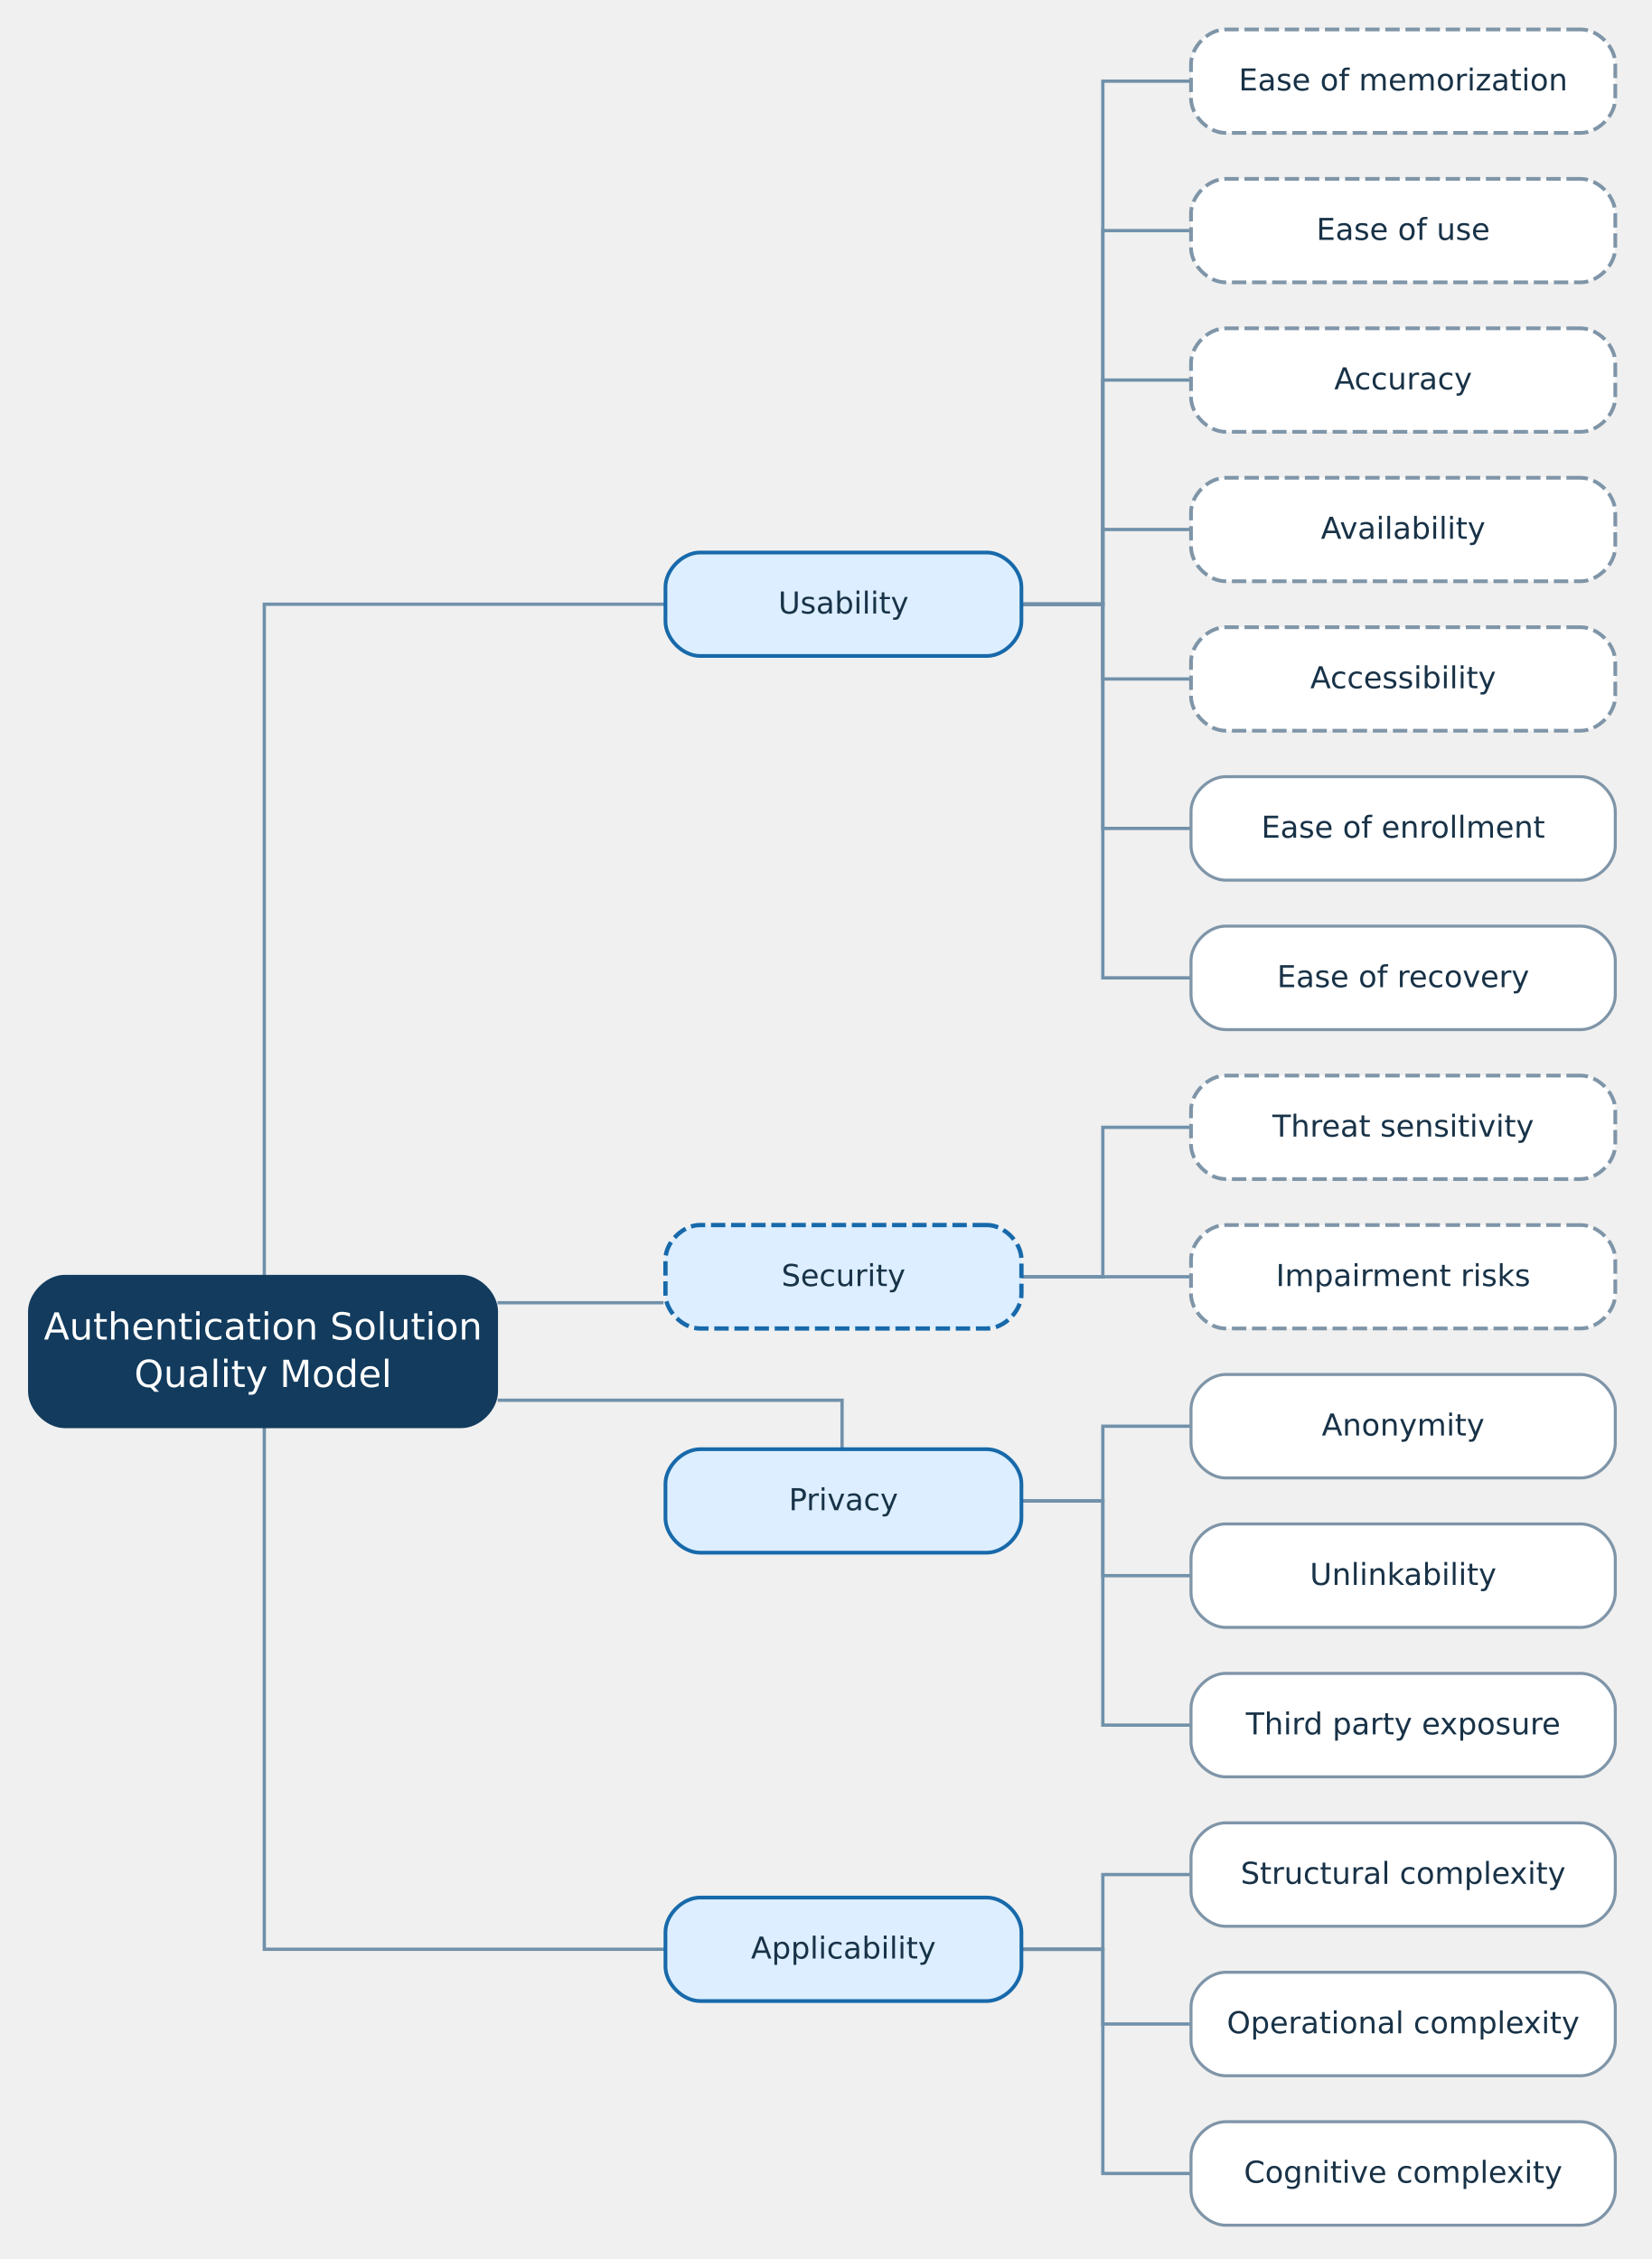
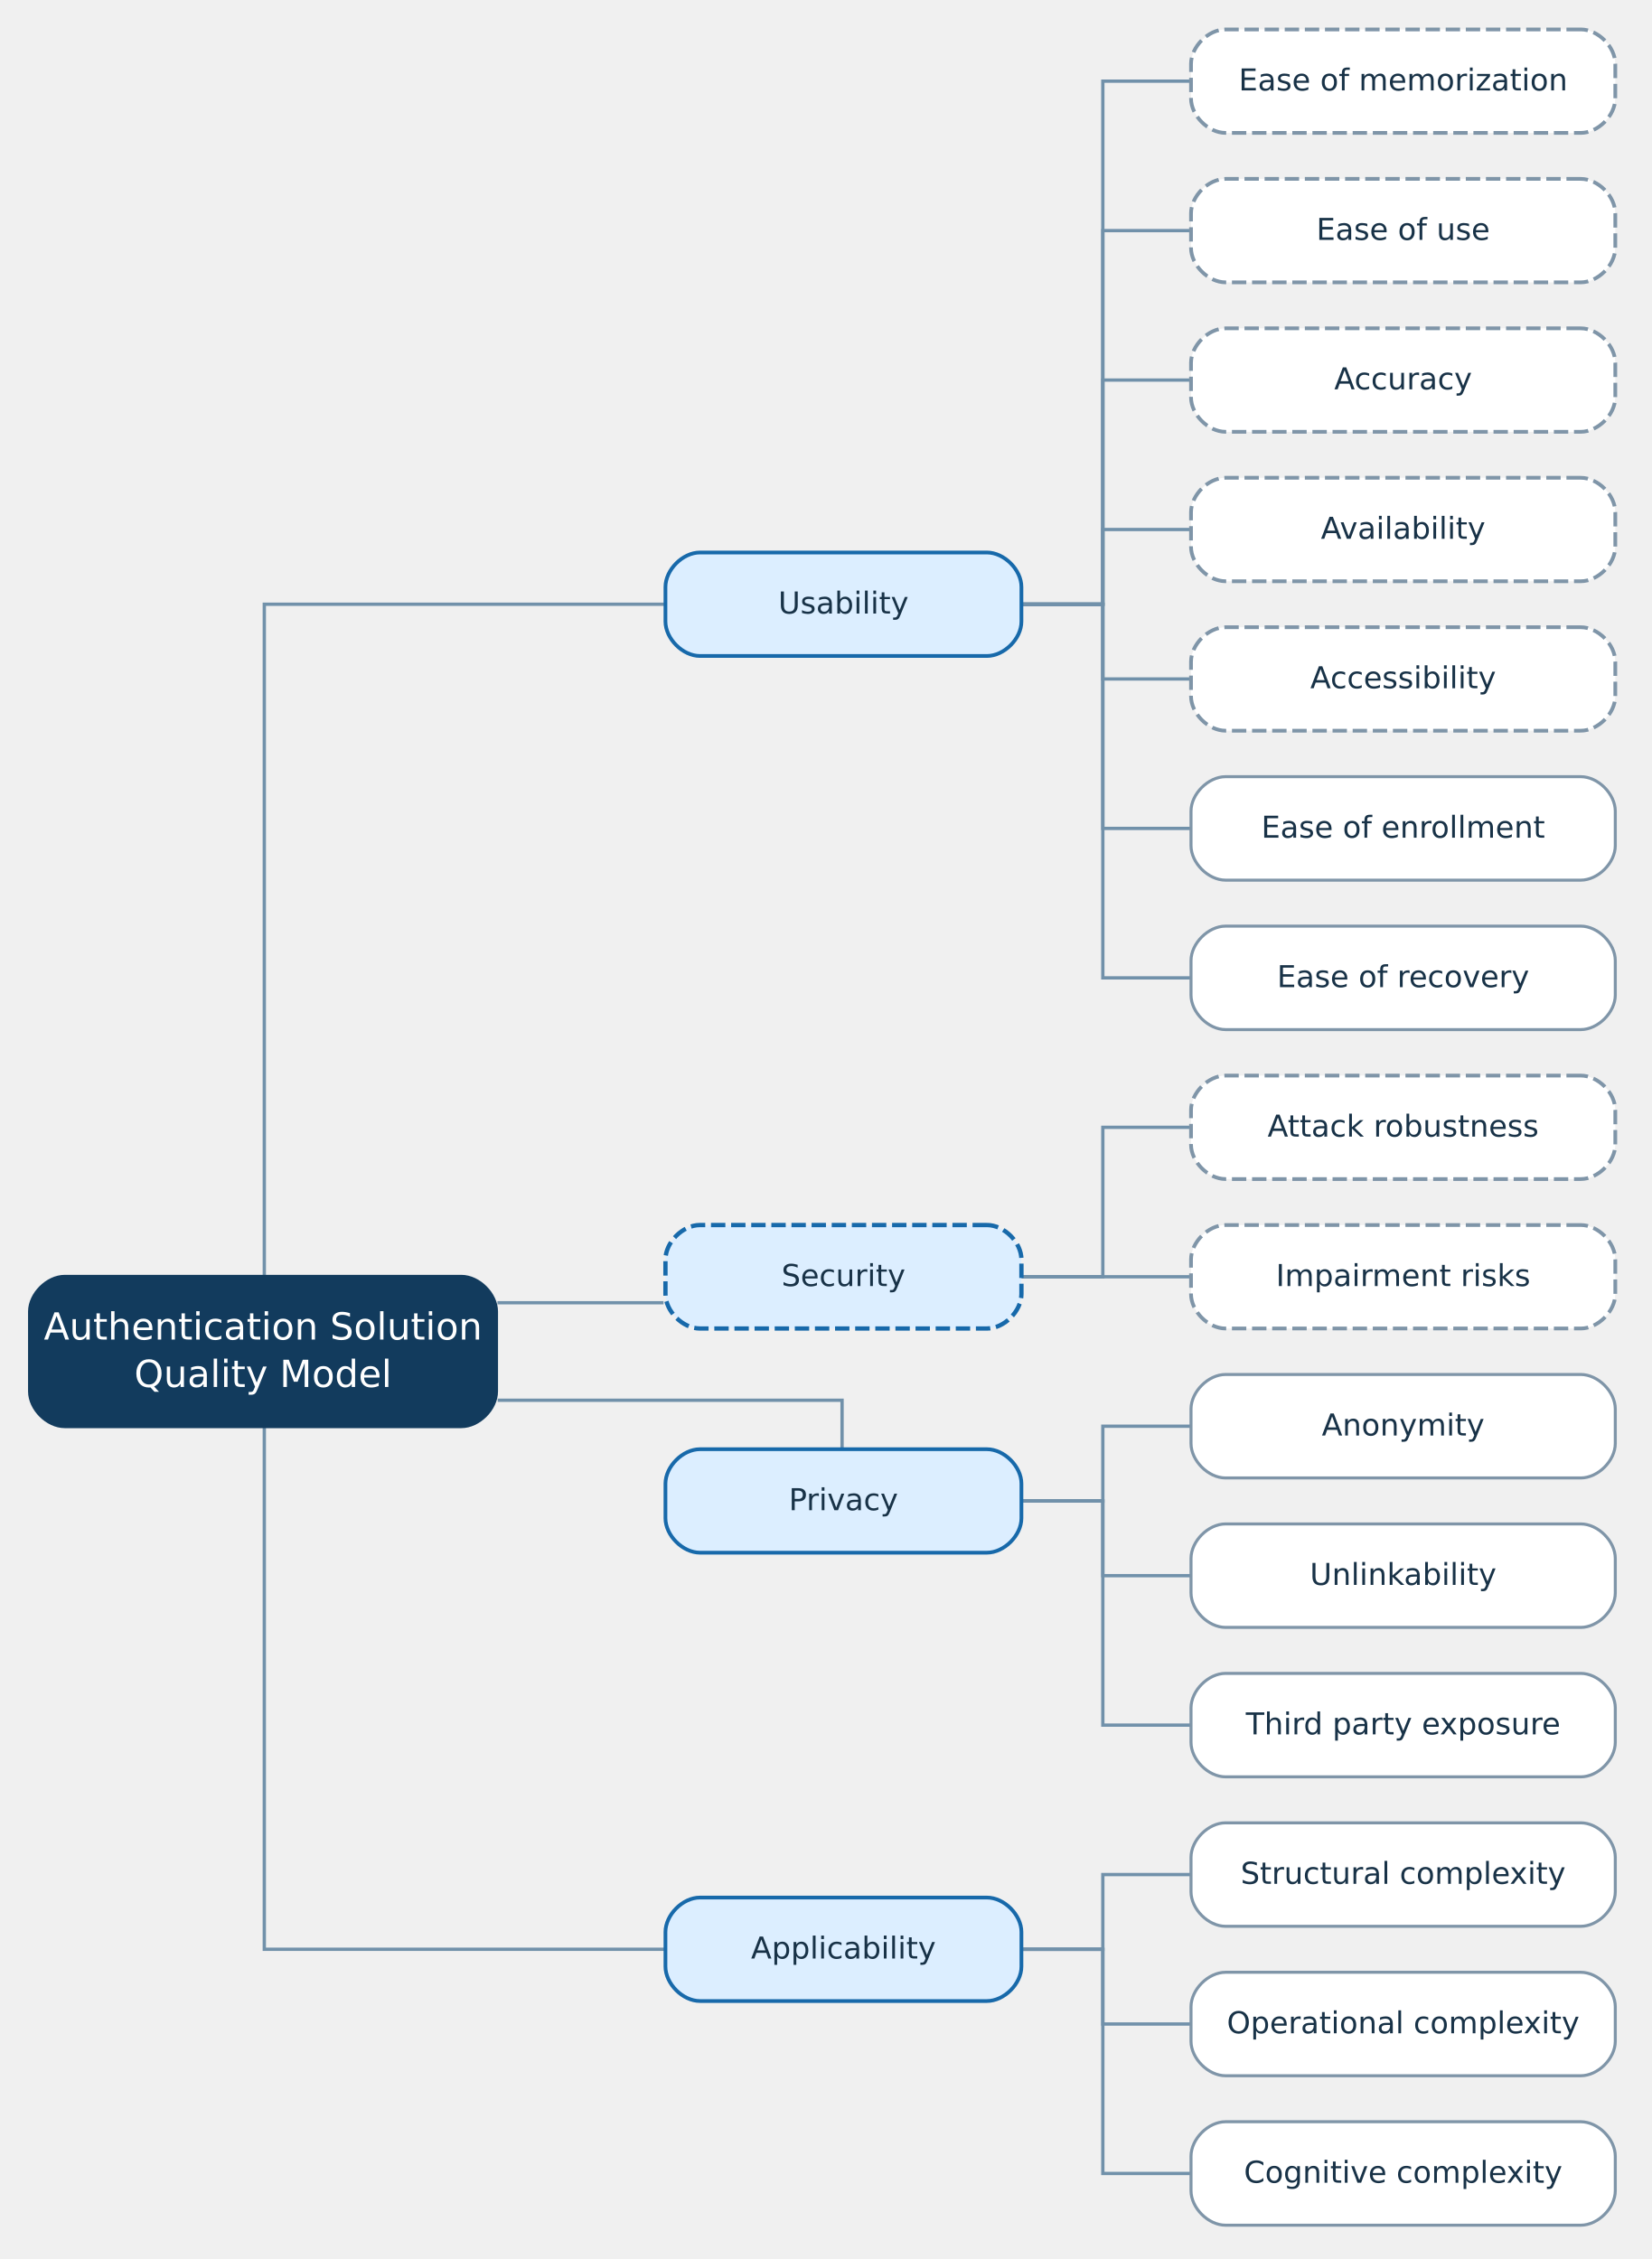
<svg xmlns="http://www.w3.org/2000/svg" width="576pt" height="788pt" viewBox="2.00 2.00 574.00 786.00">
  <g id="graph0" class="graph" transform="scale(1 1) rotate(0) translate(12.24 776.24)">
    <g id="edge1" class="edge">
      <path fill="none" stroke="#7191aa" stroke-width="1.15" d="M81.44,-330.36C81.44,-396.46 81.44,-564 81.44,-564 81.44,-564 161.38,-564 220.55,-564" />
    </g>
    <g id="edge2" class="edge">
      <path fill="none" stroke="#7191aa" stroke-width="1.15" d="M162.55,-320.96C181.81,-320.96 202.05,-320.96 220.33,-320.96" />
    </g>
    <g id="edge3" class="edge">
      <path fill="none" stroke="#7191aa" stroke-width="1.15" d="M162.64,-287.04C218.48,-287.04 282.44,-287.04 282.44,-287.04 282.44,-287.04 282.44,-278.82 282.44,-270.34" />
    </g>
    <g id="edge4" class="edge">
      <path fill="none" stroke="#7191aa" stroke-width="1.15" d="M81.44,-277.66C81.44,-221.69 81.44,-96 81.44,-96 81.44,-96 161.38,-96 220.55,-96" />
    </g>
    <g id="edge5" class="edge">
      <path fill="none" stroke="#7191aa" stroke-width="1.15" d="M344.84,-564 L373.16,-564 L373.16,-746 L403.84,-746" />
    </g>
    <g id="edge6" class="edge">
      <path fill="none" stroke="#7191aa" stroke-width="1.15" d="M344.84,-564 L373.16,-564 L373.16,-694 L403.84,-694" />
    </g>
    <g id="edge7" class="edge">
      <path fill="none" stroke="#7191aa" stroke-width="1.15" d="M344.84,-564 L373.16,-564 L373.16,-642 L403.84,-642" />
    </g>
    <g id="edge8" class="edge">
      <path fill="none" stroke="#7191aa" stroke-width="1.15" d="M344.84,-564 L373.16,-564 L373.16,-590 L403.84,-590" />
    </g>
    <g id="edge9" class="edge">
      <path fill="none" stroke="#7191aa" stroke-width="1.15" d="M344.84,-564 L373.16,-564 L373.16,-538 L403.84,-538" />
    </g>
    <g id="edge10" class="edge">
      <path fill="none" stroke="#7191aa" stroke-width="1.15" d="M344.84,-564 L373.16,-564 L373.16,-486 L403.84,-486" />
    </g>
    <g id="edge11" class="edge">
      <path fill="none" stroke="#7191aa" stroke-width="1.15" d="M344.84,-564 L373.16,-564 L373.16,-434 L403.84,-434" />
    </g>
    <g id="edge12" class="edge">
      <path fill="none" stroke="#7191aa" stroke-width="1.15" d="M344.84,-330 L373.16,-330 L373.16,-382 L403.84,-382" />
    </g>
    <g id="edge13" class="edge">
      <path fill="none" stroke="#7191aa" stroke-width="1.15" d="M344.84,-330 L373.16,-330 L373.16,-330 L403.84,-330" />
    </g>
    <g id="edge14" class="edge">
      <path fill="none" stroke="#7191aa" stroke-width="1.15" d="M344.84,-252 L373.16,-252 L373.16,-278 L403.84,-278" />
    </g>
    <g id="edge15" class="edge">
      <path fill="none" stroke="#7191aa" stroke-width="1.15" d="M344.84,-252 L373.16,-252 L373.16,-226 L403.84,-226" />
    </g>
    <g id="edge16" class="edge">
      <path fill="none" stroke="#7191aa" stroke-width="1.15" d="M344.84,-252 L373.16,-252 L373.16,-174 L403.84,-174" />
    </g>
    <g id="edge17" class="edge">
      <path fill="none" stroke="#7191aa" stroke-width="1.15" d="M344.84,-96 L373.16,-96 L373.16,-122 L403.84,-122" />
    </g>
    <g id="edge18" class="edge">
      <path fill="none" stroke="#7191aa" stroke-width="1.15" d="M344.84,-96 L373.16,-96 L373.16,-70 L403.84,-70" />
    </g>
    <g id="edge19" class="edge">
      <path fill="none" stroke="#7191aa" stroke-width="1.15" d="M344.84,-96 L373.16,-96 L373.16,-18 L403.84,-18" />
    </g>
    <g id="node1" class="node">
      <path fill="#123b5d" stroke="#123b5d" stroke-width="1.5" d="M150,-329.92C150,-329.92 12,-329.92 12,-329.92 6,-329.92 0,-323.92 0,-317.92 0,-317.92 0,-290.08 0,-290.08 0,-284.08 6,-278.08 12,-278.08 12,-278.08 150,-278.08 150,-278.08 156,-278.08 162,-284.08 162,-290.08 162,-290.08 162,-317.92 162,-317.92 162,-323.92 156,-329.92 150,-329.92" />
      <text xml:space="preserve" text-anchor="middle" x="81" y="-308.15" font-family="DejaVu Sans" font-size="13.00" fill="white">Authentication Solution</text>
      <text xml:space="preserve" text-anchor="middle" x="81" y="-291.65" font-family="DejaVu Sans" font-size="13.00" fill="white">Quality Model</text>
    </g>
    <g id="node2" class="node">
      <path fill="#dceeff" stroke="#1769aa" stroke-width="1.3" d="M332.84,-582C332.84,-582 233,-582 233,-582 227,-582 221,-576 221,-570 221,-570 221,-558 221,-558 221,-552 227,-546 233,-546 233,-546 332.84,-546 332.84,-546 338.84,-546 344.84,-552 344.84,-558 344.84,-558 344.84,-570 344.84,-570 344.84,-576 338.84,-582 332.84,-582" />
      <text xml:space="preserve" text-anchor="middle" x="282.92" y="-560.77" font-family="DejaVu Sans" font-size="10.50" fill="#183247">Usability</text>
    </g>
    <g id="node3" class="node">
      <path fill="#dceeff" stroke="#1769aa" stroke-width="1.5" stroke-dasharray="5,2" d="M332.84,-348C332.84,-348 233,-348 233,-348 227,-348 221,-342 221,-336 221,-336 221,-324 221,-324 221,-318 227,-312 233,-312 233,-312 332.84,-312 332.84,-312 338.84,-312 344.84,-318 344.84,-324 344.84,-324 344.84,-336 344.84,-336 344.84,-342 338.84,-348 332.84,-348" />
      <text xml:space="preserve" text-anchor="middle" x="282.92" y="-326.77" font-family="DejaVu Sans" font-size="10.50" fill="#183247">Security</text>
    </g>
    <g id="node4" class="node">
      <path fill="#dceeff" stroke="#1769aa" stroke-width="1.3" d="M332.84,-270C332.84,-270 233,-270 233,-270 227,-270 221,-264 221,-258 221,-258 221,-246 221,-246 221,-240 227,-234 233,-234 233,-234 332.84,-234 332.84,-234 338.84,-234 344.84,-240 344.84,-246 344.84,-246 344.84,-258 344.84,-258 344.84,-264 338.84,-270 332.84,-270" />
      <text xml:space="preserve" text-anchor="middle" x="282.92" y="-248.78" font-family="DejaVu Sans" font-size="10.50" fill="#183247">Privacy</text>
    </g>
    <g id="node5" class="node">
      <path fill="#dceeff" stroke="#1769aa" stroke-width="1.3" d="M332.84,-114C332.84,-114 233,-114 233,-114 227,-114 221,-108 221,-102 221,-102 221,-90 221,-90 221,-84 227,-78 233,-78 233,-78 332.84,-78 332.84,-78 338.84,-78 344.84,-84 344.84,-90 344.84,-90 344.84,-102 344.84,-102 344.84,-108 338.84,-114 332.84,-114" />
      <text xml:space="preserve" text-anchor="middle" x="282.92" y="-92.78" font-family="DejaVu Sans" font-size="10.50" fill="#183247">Applicability</text>
    </g>
    <g id="node6" class="node">
      <path fill="white" stroke="#7f95a8" stroke-width="1.3" stroke-dasharray="5,2" d="M539.44,-764C539.44,-764 415.84,-764 415.84,-764 409.84,-764 403.84,-758 403.84,-752 403.84,-752 403.84,-740 403.84,-740 403.84,-734 409.84,-728 415.84,-728 415.84,-728 539.44,-728 539.44,-728 545.44,-728 551.44,-734 551.44,-740 551.44,-740 551.44,-752 551.44,-752 551.44,-758 545.44,-764 539.44,-764" />
      <text xml:space="preserve" text-anchor="middle" x="477.64" y="-742.77" font-family="DejaVu Sans" font-size="10.50" fill="#183247">Ease of memorization</text>
    </g>
    <g id="node7" class="node">
      <path fill="white" stroke="#7f95a8" stroke-width="1.3" stroke-dasharray="5,2" d="M539.44,-712C539.44,-712 415.84,-712 415.84,-712 409.84,-712 403.84,-706 403.84,-700 403.84,-700 403.84,-688 403.84,-688 403.84,-682 409.84,-676 415.84,-676 415.84,-676 539.44,-676 539.44,-676 545.44,-676 551.44,-682 551.44,-688 551.44,-688 551.44,-700 551.44,-700 551.44,-706 545.44,-712 539.44,-712" />
      <text xml:space="preserve" text-anchor="middle" x="477.64" y="-690.77" font-family="DejaVu Sans" font-size="10.50" fill="#183247">Ease of use</text>
    </g>
    <g id="node8" class="node">
      <path fill="white" stroke="#7f95a8" stroke-width="1.3" stroke-dasharray="5,2" d="M539.44,-660C539.44,-660 415.84,-660 415.84,-660 409.84,-660 403.84,-654 403.84,-648 403.84,-648 403.84,-636 403.84,-636 403.84,-630 409.84,-624 415.84,-624 415.84,-624 539.44,-624 539.44,-624 545.44,-624 551.44,-630 551.44,-636 551.44,-636 551.44,-648 551.44,-648 551.44,-654 545.44,-660 539.44,-660" />
      <text xml:space="preserve" text-anchor="middle" x="477.64" y="-638.77" font-family="DejaVu Sans" font-size="10.50" fill="#183247">Accuracy</text>
    </g>
    <g id="node9" class="node">
      <path fill="white" stroke="#7f95a8" stroke-width="1.3" stroke-dasharray="5,2" d="M539.44,-608C539.44,-608 415.84,-608 415.84,-608 409.84,-608 403.84,-602 403.84,-596 403.84,-596 403.84,-584 403.84,-584 403.84,-578 409.84,-572 415.84,-572 415.84,-572 539.44,-572 539.44,-572 545.44,-572 551.44,-578 551.44,-584 551.44,-584 551.44,-596 551.44,-596 551.44,-602 545.44,-608 539.44,-608" />
      <text xml:space="preserve" text-anchor="middle" x="477.64" y="-586.77" font-family="DejaVu Sans" font-size="10.50" fill="#183247">Availability</text>
    </g>
    <g id="node10" class="node">
      <path fill="white" stroke="#7f95a8" stroke-width="1.3" stroke-dasharray="5,2" d="M539.44,-556C539.44,-556 415.84,-556 415.84,-556 409.84,-556 403.84,-550 403.84,-544 403.84,-544 403.84,-532 403.84,-532 403.84,-526 409.84,-520 415.84,-520 415.84,-520 539.44,-520 539.44,-520 545.44,-520 551.44,-526 551.44,-532 551.44,-532 551.44,-544 551.44,-544 551.44,-550 545.44,-556 539.44,-556" />
      <text xml:space="preserve" text-anchor="middle" x="477.64" y="-534.77" font-family="DejaVu Sans" font-size="10.50" fill="#183247">Accessibility</text>
    </g>
    <g id="node11" class="node">
      <path fill="white" stroke="#7f95a8" stroke-width="1.05" d="M539.44,-504C539.44,-504 415.84,-504 415.84,-504 409.84,-504 403.84,-498 403.84,-492 403.84,-492 403.84,-480 403.84,-480 403.84,-474 409.84,-468 415.84,-468 415.84,-468 539.44,-468 539.44,-468 545.44,-468 551.44,-474 551.44,-480 551.44,-480 551.44,-492 551.44,-492 551.44,-498 545.44,-504 539.44,-504" />
      <text xml:space="preserve" text-anchor="middle" x="477.64" y="-482.77" font-family="DejaVu Sans" font-size="10.50" fill="#183247">Ease of enrollment</text>
    </g>
    <g id="node12" class="node">
      <path fill="white" stroke="#7f95a8" stroke-width="1.05" d="M539.44,-452C539.44,-452 415.84,-452 415.84,-452 409.84,-452 403.84,-446 403.84,-440 403.84,-440 403.84,-428 403.84,-428 403.84,-422 409.84,-416 415.84,-416 415.84,-416 539.44,-416 539.44,-416 545.44,-416 551.44,-422 551.44,-428 551.44,-428 551.44,-440 551.44,-440 551.44,-446 545.44,-452 539.44,-452" />
      <text xml:space="preserve" text-anchor="middle" x="477.64" y="-430.77" font-family="DejaVu Sans" font-size="10.50" fill="#183247">Ease of recovery</text>
    </g>
    <g id="node13" class="node">
      <path fill="white" stroke="#7f95a8" stroke-width="1.3" stroke-dasharray="5,2" d="M539.44,-400C539.44,-400 415.84,-400 415.84,-400 409.84,-400 403.84,-394 403.84,-388 403.84,-388 403.84,-376 403.84,-376 403.84,-370 409.84,-364 415.84,-364 415.84,-364 539.44,-364 539.44,-364 545.44,-364 551.44,-370 551.44,-376 551.44,-376 551.44,-388 551.44,-388 551.44,-394 545.44,-400 539.44,-400" />
-       <text xml:space="preserve" text-anchor="middle" x="477.64" y="-378.77" font-family="DejaVu Sans" font-size="10.50" fill="#183247">Threat sensitivity</text>
+       <text xml:space="preserve" text-anchor="middle" x="477.64" y="-378.77" font-family="DejaVu Sans" font-size="10.50" fill="#183247">Attack robustness</text>
    </g>
    <g id="node14" class="node">
      <path fill="white" stroke="#7f95a8" stroke-width="1.3" stroke-dasharray="5,2" d="M539.44,-348C539.44,-348 415.84,-348 415.84,-348 409.84,-348 403.84,-342 403.84,-336 403.84,-336 403.84,-324 403.84,-324 403.84,-318 409.84,-312 415.84,-312 415.84,-312 539.44,-312 539.44,-312 545.44,-312 551.44,-318 551.44,-324 551.44,-324 551.44,-336 551.44,-336 551.44,-342 545.44,-348 539.44,-348" />
      <text xml:space="preserve" text-anchor="middle" x="477.64" y="-326.77" font-family="DejaVu Sans" font-size="10.50" fill="#183247">Impairment risks</text>
    </g>
    <g id="node15" class="node">
      <path fill="white" stroke="#7f95a8" stroke-width="1.05" d="M539.44,-296C539.44,-296 415.84,-296 415.84,-296 409.84,-296 403.84,-290 403.84,-284 403.84,-284 403.84,-272 403.84,-272 403.84,-266 409.84,-260 415.84,-260 415.84,-260 539.44,-260 539.44,-260 545.44,-260 551.44,-266 551.44,-272 551.44,-272 551.44,-284 551.44,-284 551.44,-290 545.44,-296 539.44,-296" />
      <text xml:space="preserve" text-anchor="middle" x="477.64" y="-274.77" font-family="DejaVu Sans" font-size="10.50" fill="#183247">Anonymity</text>
    </g>
    <g id="node16" class="node">
      <path fill="white" stroke="#7f95a8" stroke-width="1.05" d="M539.44,-244C539.44,-244 415.84,-244 415.84,-244 409.84,-244 403.84,-238 403.84,-232 403.84,-232 403.84,-220 403.84,-220 403.84,-214 409.84,-208 415.84,-208 415.84,-208 539.44,-208 539.44,-208 545.44,-208 551.44,-214 551.44,-220 551.44,-220 551.44,-232 551.44,-232 551.44,-238 545.44,-244 539.44,-244" />
      <text xml:space="preserve" text-anchor="middle" x="477.64" y="-222.78" font-family="DejaVu Sans" font-size="10.50" fill="#183247">Unlinkability</text>
    </g>
    <g id="node17" class="node">
      <path fill="white" stroke="#7f95a8" stroke-width="1.05" d="M539.44,-192C539.44,-192 415.84,-192 415.84,-192 409.84,-192 403.84,-186 403.84,-180 403.84,-180 403.84,-168 403.84,-168 403.84,-162 409.84,-156 415.84,-156 415.84,-156 539.44,-156 539.44,-156 545.44,-156 551.44,-162 551.44,-168 551.44,-168 551.44,-180 551.44,-180 551.44,-186 545.44,-192 539.44,-192" />
      <text xml:space="preserve" text-anchor="middle" x="477.64" y="-170.78" font-family="DejaVu Sans" font-size="10.50" fill="#183247">Third party exposure</text>
    </g>
    <g id="node18" class="node">
      <path fill="white" stroke="#7f95a8" stroke-width="1.05" d="M539.44,-140C539.44,-140 415.84,-140 415.84,-140 409.84,-140 403.84,-134 403.84,-128 403.84,-128 403.84,-116 403.84,-116 403.84,-110 409.84,-104 415.84,-104 415.84,-104 539.44,-104 539.44,-104 545.44,-104 551.44,-110 551.44,-116 551.44,-116 551.44,-128 551.44,-128 551.44,-134 545.44,-140 539.44,-140" />
      <text xml:space="preserve" text-anchor="middle" x="477.64" y="-118.78" font-family="DejaVu Sans" font-size="10.50" fill="#183247">Structural complexity</text>
    </g>
    <g id="node19" class="node">
      <path fill="white" stroke="#7f95a8" stroke-width="1.05" d="M539.44,-88C539.44,-88 415.84,-88 415.84,-88 409.84,-88 403.84,-82 403.84,-76 403.84,-76 403.84,-64 403.84,-64 403.84,-58 409.84,-52 415.84,-52 415.84,-52 539.44,-52 539.44,-52 545.44,-52 551.44,-58 551.44,-64 551.44,-64 551.44,-76 551.44,-76 551.44,-82 545.44,-88 539.44,-88" />
      <text xml:space="preserve" text-anchor="middle" x="477.64" y="-66.78" font-family="DejaVu Sans" font-size="10.50" fill="#183247">Operational complexity</text>
    </g>
    <g id="node20" class="node">
      <path fill="white" stroke="#7f95a8" stroke-width="1.05" d="M539.44,-36C539.44,-36 415.84,-36 415.84,-36 409.84,-36 403.84,-30 403.84,-24 403.84,-24 403.84,-12 403.84,-12 403.84,-6 409.84,0 415.84,0 415.84,0 539.44,0 539.44,0 545.44,0 551.44,-6 551.44,-12 551.44,-12 551.44,-24 551.44,-24 551.44,-30 545.44,-36 539.44,-36" />
      <text xml:space="preserve" text-anchor="middle" x="477.64" y="-14.78" font-family="DejaVu Sans" font-size="10.50" fill="#183247">Cognitive complexity</text>
    </g>
  </g>
</svg>
